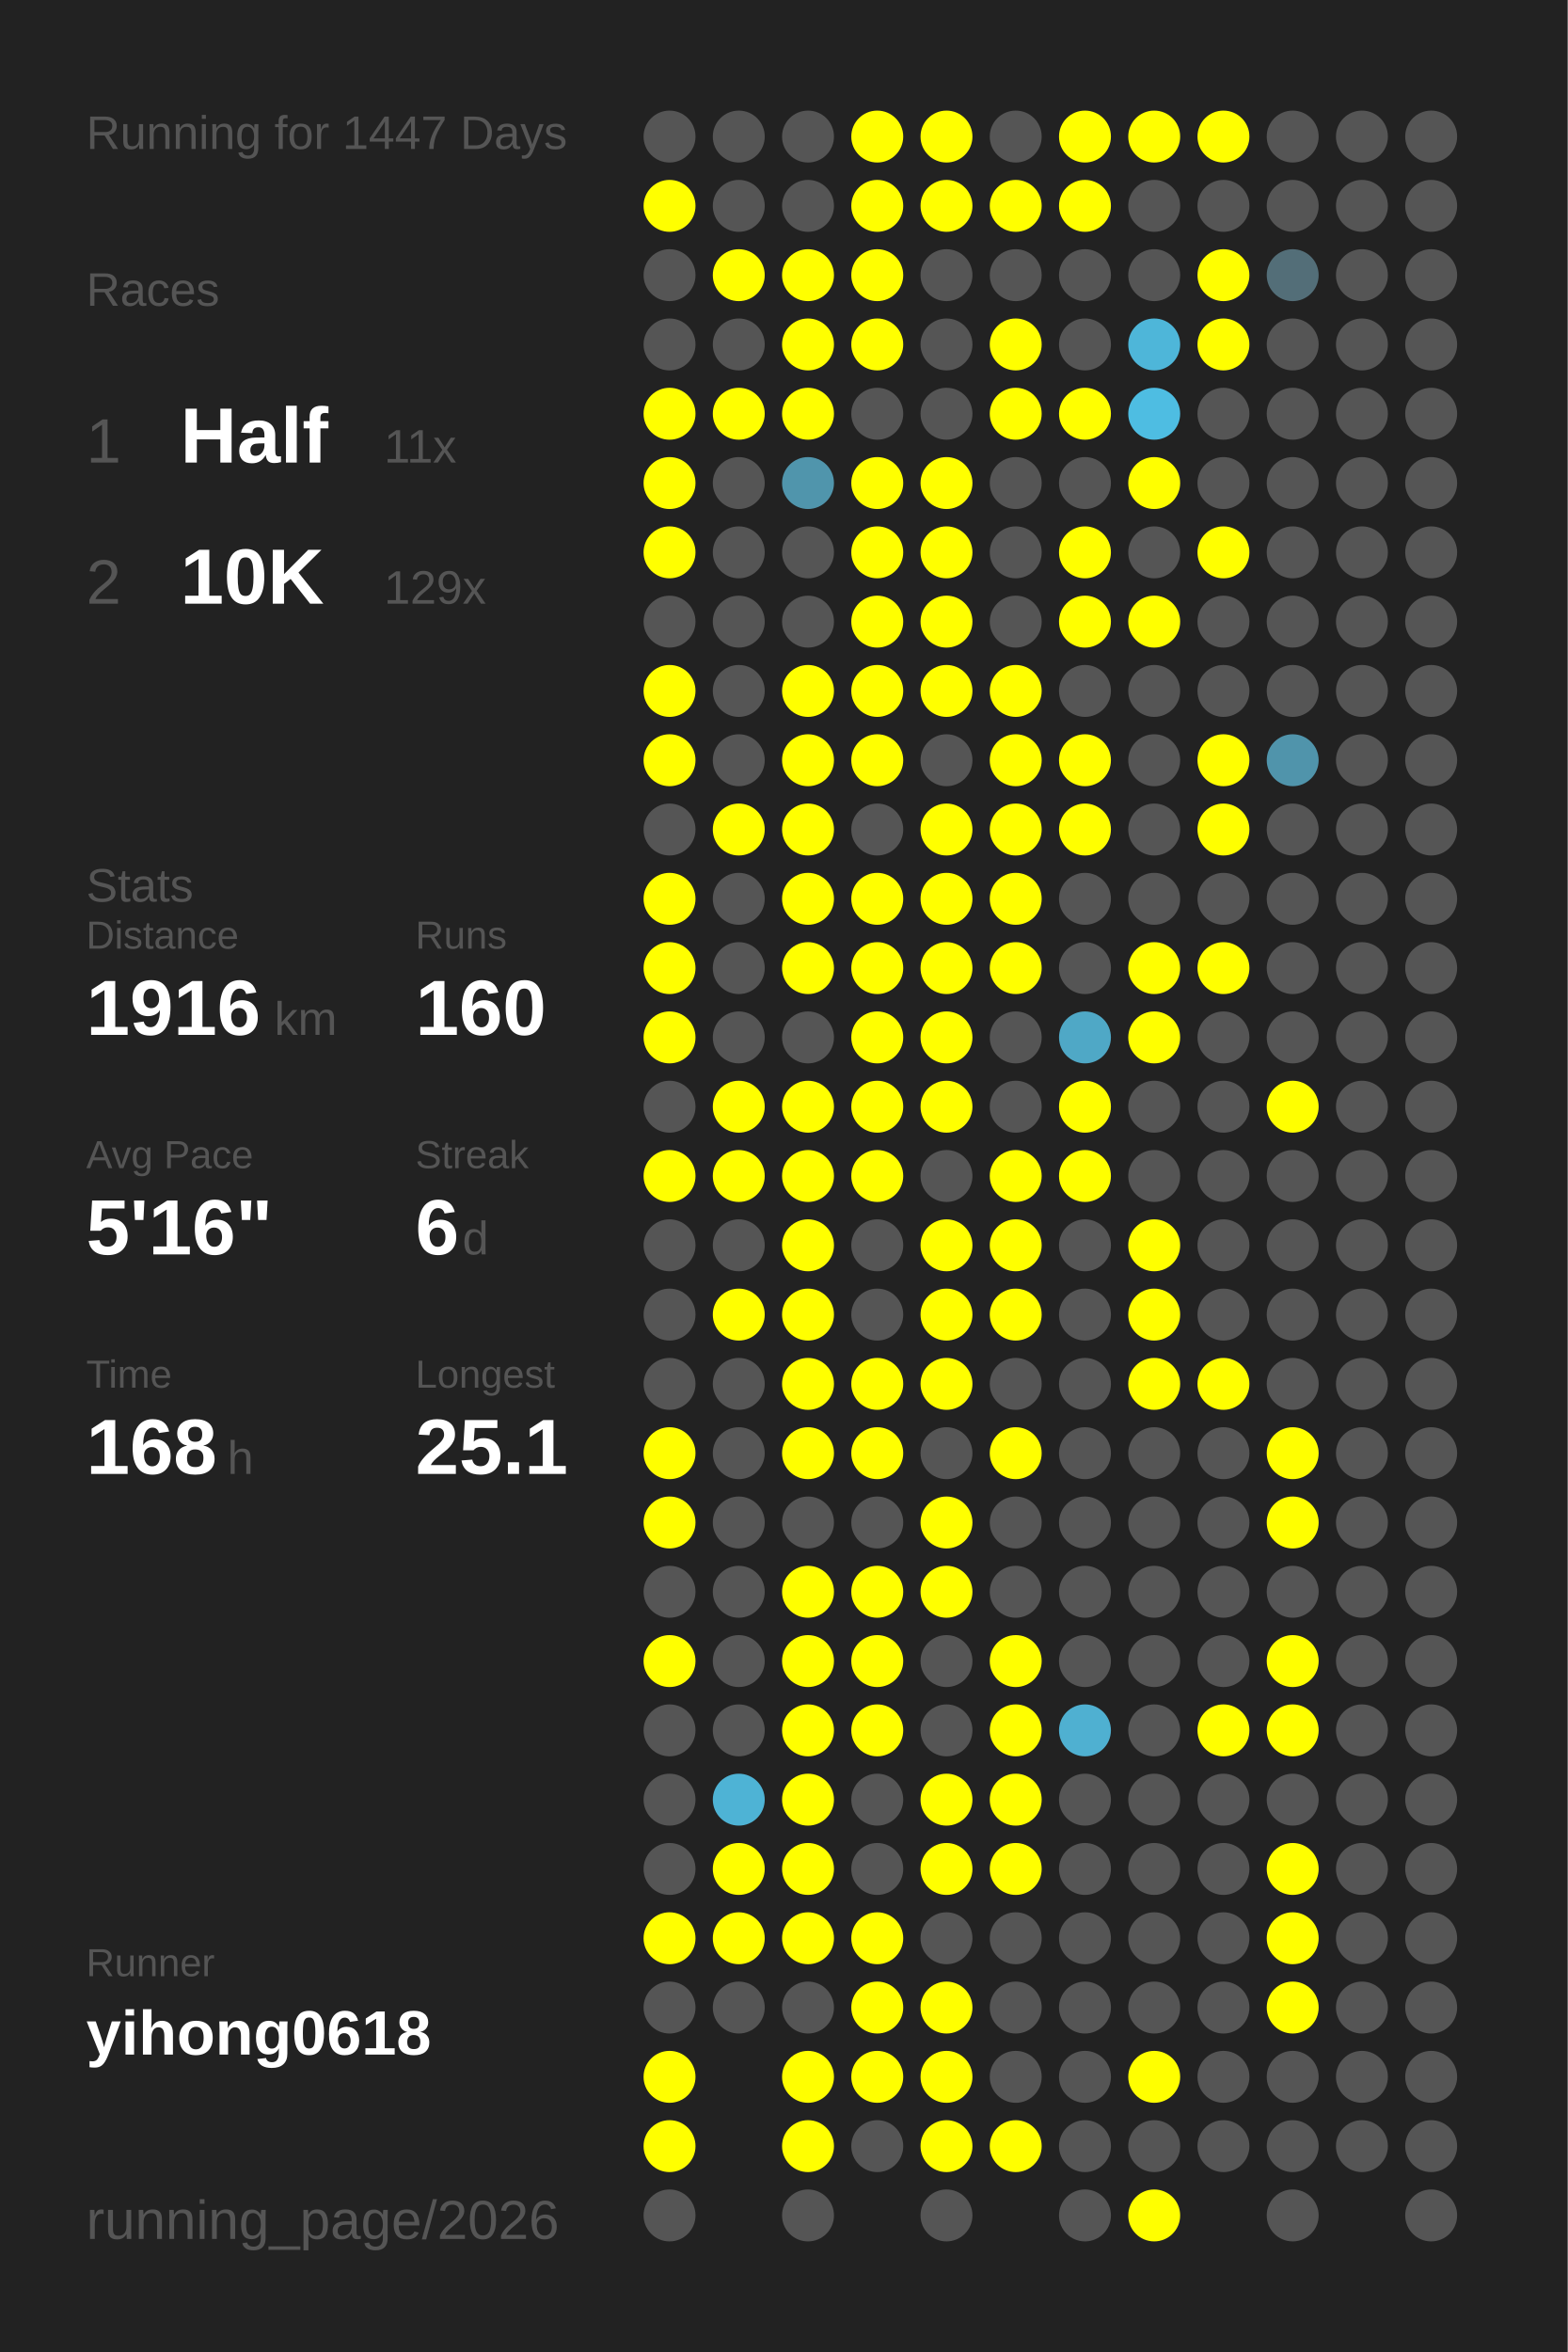
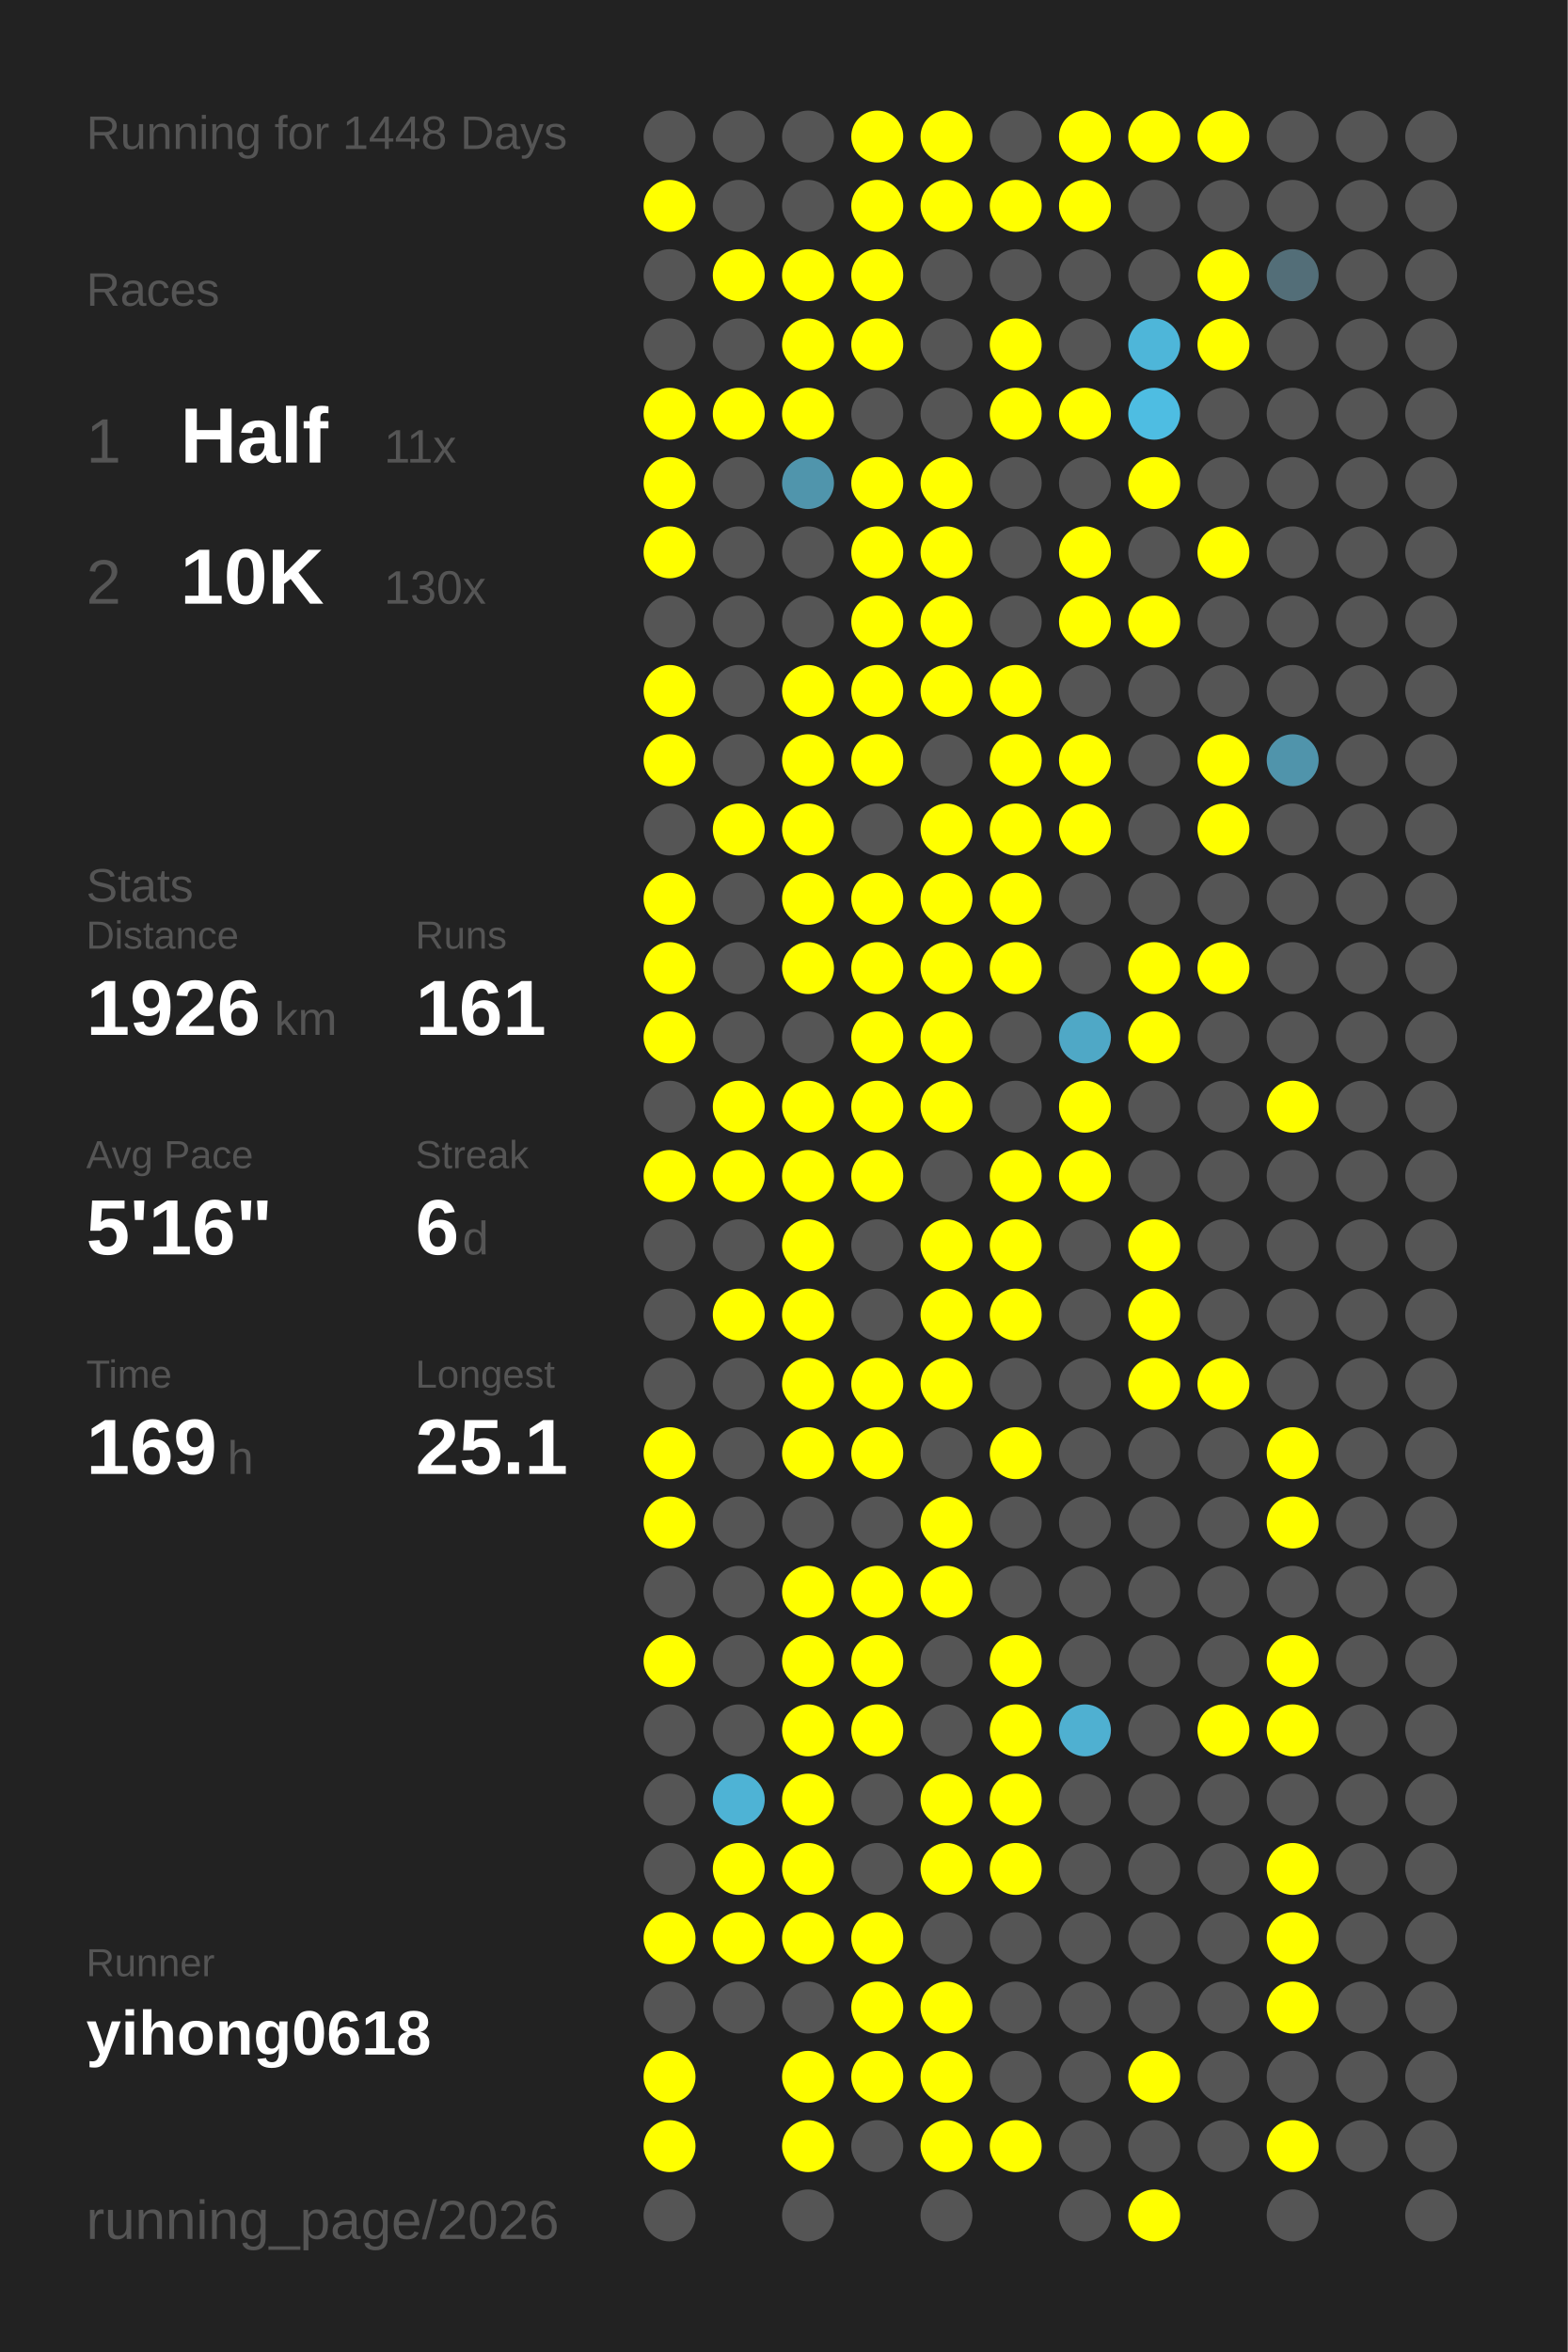
<svg xmlns="http://www.w3.org/2000/svg" baseProfile="full" height="300mm" version="1.1" viewBox="0,0,200,300" width="200mm">
  <defs />
  <rect fill="#222222" height="300" width="200" x="0" y="0" />
-   <text fill="#555555" style="font-size:6px; font-family:Arial;" x="11" y="19">Running for 1447 Days</text>
+   <text fill="#555555" style="font-size:6px; font-family:Arial;" x="11" y="19">Running for 1448 Days</text>
  <text fill="#555555" style="font-size:6px; font-family:Arial;" x="11" y="39">Races</text>
  <text fill="#555555" style="font-size:8px; font-family:Arial;" x="11" y="59">1</text>
  <text fill="#FFFFFF" style="font-size:10px; font-family:Arial; font-weight:bold;" x="23" y="59">Half</text>
  <text fill="#555555" style="font-size:6px; font-family:Arial;" x="49" y="59">11x</text>
  <text fill="#555555" style="font-size:8px; font-family:Arial;" x="11" y="77">2</text>
  <text fill="#FFFFFF" style="font-size:10px; font-family:Arial; font-weight:bold;" x="23" y="77">10K</text>
-   <text fill="#555555" style="font-size:6px; font-family:Arial;" x="49" y="77">129x</text>
+   <text fill="#555555" style="font-size:6px; font-family:Arial;" x="49" y="77">130x</text>
  <text fill="#555555" style="font-size:6px; font-family:Arial;" x="11" y="115">Stats</text>
  <text fill="#555555" style="font-size:5px; font-family:Arial;" x="11" y="121">Distance</text>
-   <text fill="#FFFFFF" style="font-size:10px; font-family:Arial; font-weight:bold;" x="11" y="132">1916</text>
+   <text fill="#FFFFFF" style="font-size:10px; font-family:Arial; font-weight:bold;" x="11" y="132">1926</text>
  <text fill="#555555" style="font-size:6px; font-family:Arial;" x="35" y="132">km</text>
  <text fill="#555555" style="font-size:5px; font-family:Arial;" x="53" y="121">Runs</text>
-   <text fill="#FFFFFF" style="font-size:10px; font-family:Arial; font-weight:bold;" x="53" y="132">160</text>
+   <text fill="#FFFFFF" style="font-size:10px; font-family:Arial; font-weight:bold;" x="53" y="132">161</text>
  <text fill="#555555" style="font-size:5px; font-family:Arial;" x="11" y="149">Avg Pace</text>
  <text fill="#FFFFFF" style="font-size:10px; font-family:Arial; font-weight:bold;" x="11" y="160">5'16"</text>
  <text fill="#555555" style="font-size:5px; font-family:Arial;" x="53" y="149">Streak</text>
  <text fill="#FFFFFF" style="font-size:10px; font-family:Arial; font-weight:bold;" x="53" y="160">6</text>
  <text fill="#555555" style="font-size:6px; font-family:Arial;" x="59" y="160">d</text>
  <text fill="#555555" style="font-size:5px; font-family:Arial;" x="11" y="177">Time</text>
-   <text fill="#FFFFFF" style="font-size:10px; font-family:Arial; font-weight:bold;" x="11" y="188">168</text>
+   <text fill="#FFFFFF" style="font-size:10px; font-family:Arial; font-weight:bold;" x="11" y="188">169</text>
  <text fill="#555555" style="font-size:6px; font-family:Arial;" x="29" y="188">h</text>
  <text fill="#555555" style="font-size:5px; font-family:Arial;" x="53" y="177">Longest</text>
  <text fill="#FFFFFF" style="font-size:10px; font-family:Arial; font-weight:bold;" x="53" y="188">25.1</text>
  <text fill="#555555" style="font-size:5px; font-family:Arial;" x="11" y="252.065">Runner</text>
  <text fill="#FFFFFF" style="font-size:8px; font-family:Arial; font-weight:bold;" x="11" y="262.065">yihong0618</text>
  <text fill="#555555" style="font-size:7px; font-family:Arial;" x="11" y="285.581">running_page/2026</text>
  <circle cx="85.417" cy="17.419" fill="#555555" r="3.312" />
  <circle cx="85.417" cy="26.258" fill="#FFFF00" r="3.312" />
  <circle cx="85.417" cy="35.097" fill="#555555" r="3.312" />
  <circle cx="85.417" cy="43.935" fill="#555555" r="3.312" />
  <circle cx="85.417" cy="52.774" fill="#FFFF00" r="3.312" />
  <circle cx="85.417" cy="61.613" fill="#FFFF00" r="3.312" />
  <circle cx="85.417" cy="70.452" fill="#FFFF00" r="3.312" />
  <circle cx="85.417" cy="79.29" fill="#555555" r="3.312" />
  <circle cx="85.417" cy="88.129" fill="#FFFF00" r="3.312" />
  <circle cx="85.417" cy="96.968" fill="#FFFF00" r="3.312" />
  <circle cx="85.417" cy="105.806" fill="#555555" r="3.312" />
  <circle cx="85.417" cy="114.645" fill="#FFFF00" r="3.312" />
  <circle cx="85.417" cy="123.484" fill="#FFFF00" r="3.312" />
  <circle cx="85.417" cy="132.323" fill="#FFFF00" r="3.312" />
  <circle cx="85.417" cy="141.161" fill="#555555" r="3.312" />
  <circle cx="85.417" cy="150" fill="#FFFF00" r="3.312" />
  <circle cx="85.417" cy="158.839" fill="#555555" r="3.312" />
  <circle cx="85.417" cy="167.677" fill="#555555" r="3.312" />
  <circle cx="85.417" cy="176.516" fill="#555555" r="3.312" />
  <circle cx="85.417" cy="185.355" fill="#FFFF00" r="3.312" />
  <circle cx="85.417" cy="194.194" fill="#FFFF00" r="3.312" />
  <circle cx="85.417" cy="203.032" fill="#555555" r="3.312" />
  <circle cx="85.417" cy="211.871" fill="#FFFF00" r="3.312" />
  <circle cx="85.417" cy="220.71" fill="#555555" r="3.312" />
  <circle cx="85.417" cy="229.548" fill="#555555" r="3.312" />
  <circle cx="85.417" cy="238.387" fill="#555555" r="3.312" />
  <circle cx="85.417" cy="247.226" fill="#FFFF00" r="3.312" />
  <circle cx="85.417" cy="256.065" fill="#555555" r="3.312" />
  <circle cx="85.417" cy="264.903" fill="#FFFF00" r="3.312" />
  <circle cx="85.417" cy="273.742" fill="#FFFF00" r="3.312" />
  <circle cx="85.417" cy="282.581" fill="#555555" r="3.312" />
  <circle cx="94.25" cy="17.419" fill="#555555" r="3.312" />
  <circle cx="94.25" cy="26.258" fill="#555555" r="3.312" />
  <circle cx="94.25" cy="35.097" fill="#FFFF00" r="3.312" />
  <circle cx="94.25" cy="43.935" fill="#555555" r="3.312" />
  <circle cx="94.25" cy="52.774" fill="#FFFF00" r="3.312" />
  <circle cx="94.25" cy="61.613" fill="#555555" r="3.312" />
  <circle cx="94.25" cy="70.452" fill="#555555" r="3.312" />
  <circle cx="94.25" cy="79.29" fill="#555555" r="3.312" />
  <circle cx="94.25" cy="88.129" fill="#555555" r="3.312" />
  <circle cx="94.25" cy="96.968" fill="#555555" r="3.312" />
  <circle cx="94.25" cy="105.806" fill="#FFFF00" r="3.312" />
  <circle cx="94.25" cy="114.645" fill="#555555" r="3.312" />
  <circle cx="94.25" cy="123.484" fill="#555555" r="3.312" />
  <circle cx="94.25" cy="132.323" fill="#555555" r="3.312" />
  <circle cx="94.25" cy="141.161" fill="#FFFF00" r="3.312" />
  <circle cx="94.25" cy="150" fill="#FFFF00" r="3.312" />
  <circle cx="94.25" cy="158.839" fill="#555555" r="3.312" />
  <circle cx="94.25" cy="167.677" fill="#FFFF00" r="3.312" />
  <circle cx="94.25" cy="176.516" fill="#555555" r="3.312" />
  <circle cx="94.25" cy="185.355" fill="#555555" r="3.312" />
  <circle cx="94.25" cy="194.194" fill="#555555" r="3.312" />
  <circle cx="94.25" cy="203.032" fill="#555555" r="3.312" />
  <circle cx="94.25" cy="211.871" fill="#555555" r="3.312" />
  <circle cx="94.25" cy="220.71" fill="#555555" r="3.312" />
  <circle cx="94.25" cy="229.548" fill="#4eb3d5" r="3.312" />
  <circle cx="94.25" cy="238.387" fill="#FFFF00" r="3.312" />
  <circle cx="94.25" cy="247.226" fill="#FFFF00" r="3.312" />
  <circle cx="94.25" cy="256.065" fill="#555555" r="3.312" />
  <circle cx="103.083" cy="17.419" fill="#555555" r="3.312" />
  <circle cx="103.083" cy="26.258" fill="#555555" r="3.312" />
  <circle cx="103.083" cy="35.097" fill="#FFFF00" r="3.312" />
  <circle cx="103.083" cy="43.935" fill="#FFFF00" r="3.312" />
  <circle cx="103.083" cy="52.774" fill="#FFFF00" r="3.312" />
  <circle cx="103.083" cy="61.613" fill="#5095ac" r="3.312" />
  <circle cx="103.083" cy="70.452" fill="#555555" r="3.312" />
  <circle cx="103.083" cy="79.29" fill="#555555" r="3.312" />
  <circle cx="103.083" cy="88.129" fill="#FFFF00" r="3.312" />
  <circle cx="103.083" cy="96.968" fill="#FFFF00" r="3.312" />
  <circle cx="103.083" cy="105.806" fill="#FFFF00" r="3.312" />
  <circle cx="103.083" cy="114.645" fill="#FFFF00" r="3.312" />
  <circle cx="103.083" cy="123.484" fill="#FFFF00" r="3.312" />
  <circle cx="103.083" cy="132.323" fill="#555555" r="3.312" />
  <circle cx="103.083" cy="141.161" fill="#FFFF00" r="3.312" />
  <circle cx="103.083" cy="150" fill="#FFFF00" r="3.312" />
  <circle cx="103.083" cy="158.839" fill="#FFFF00" r="3.312" />
  <circle cx="103.083" cy="167.677" fill="#FFFF00" r="3.312" />
  <circle cx="103.083" cy="176.516" fill="#FFFF00" r="3.312" />
  <circle cx="103.083" cy="185.355" fill="#FFFF00" r="3.312" />
  <circle cx="103.083" cy="194.194" fill="#555555" r="3.312" />
  <circle cx="103.083" cy="203.032" fill="#FFFF00" r="3.312" />
  <circle cx="103.083" cy="211.871" fill="#FFFF00" r="3.312" />
  <circle cx="103.083" cy="220.71" fill="#FFFF00" r="3.312" />
  <circle cx="103.083" cy="229.548" fill="#FFFF00" r="3.312" />
  <circle cx="103.083" cy="238.387" fill="#FFFF00" r="3.312" />
  <circle cx="103.083" cy="247.226" fill="#FFFF00" r="3.312" />
  <circle cx="103.083" cy="256.065" fill="#555555" r="3.312" />
  <circle cx="103.083" cy="264.903" fill="#FFFF00" r="3.312" />
  <circle cx="103.083" cy="273.742" fill="#FFFF00" r="3.312" />
  <circle cx="103.083" cy="282.581" fill="#555555" r="3.312" />
  <circle cx="111.917" cy="17.419" fill="#FFFF00" r="3.312" />
  <circle cx="111.917" cy="26.258" fill="#FFFF00" r="3.312" />
  <circle cx="111.917" cy="35.097" fill="#FFFF00" r="3.312" />
  <circle cx="111.917" cy="43.935" fill="#FFFF00" r="3.312" />
  <circle cx="111.917" cy="52.774" fill="#555555" r="3.312" />
  <circle cx="111.917" cy="61.613" fill="#FFFF00" r="3.312" />
  <circle cx="111.917" cy="70.452" fill="#FFFF00" r="3.312" />
  <circle cx="111.917" cy="79.29" fill="#FFFF00" r="3.312" />
  <circle cx="111.917" cy="88.129" fill="#FFFF00" r="3.312" />
  <circle cx="111.917" cy="96.968" fill="#FFFF00" r="3.312" />
  <circle cx="111.917" cy="105.806" fill="#555555" r="3.312" />
  <circle cx="111.917" cy="114.645" fill="#FFFF00" r="3.312" />
  <circle cx="111.917" cy="123.484" fill="#FFFF00" r="3.312" />
  <circle cx="111.917" cy="132.323" fill="#FFFF00" r="3.312" />
  <circle cx="111.917" cy="141.161" fill="#FFFF00" r="3.312" />
  <circle cx="111.917" cy="150" fill="#FFFF00" r="3.312" />
  <circle cx="111.917" cy="158.839" fill="#555555" r="3.312" />
  <circle cx="111.917" cy="167.677" fill="#555555" r="3.312" />
  <circle cx="111.917" cy="176.516" fill="#FFFF00" r="3.312" />
  <circle cx="111.917" cy="185.355" fill="#FFFF00" r="3.312" />
  <circle cx="111.917" cy="194.194" fill="#555555" r="3.312" />
  <circle cx="111.917" cy="203.032" fill="#FFFF00" r="3.312" />
  <circle cx="111.917" cy="211.871" fill="#FFFF00" r="3.312" />
  <circle cx="111.917" cy="220.71" fill="#FFFF00" r="3.312" />
  <circle cx="111.917" cy="229.548" fill="#555555" r="3.312" />
  <circle cx="111.917" cy="238.387" fill="#555555" r="3.312" />
  <circle cx="111.917" cy="247.226" fill="#FFFF00" r="3.312" />
  <circle cx="111.917" cy="256.065" fill="#FFFF00" r="3.312" />
  <circle cx="111.917" cy="264.903" fill="#FFFF00" r="3.312" />
  <circle cx="111.917" cy="273.742" fill="#555555" r="3.312" />
  <circle cx="120.75" cy="17.419" fill="#FFFF00" r="3.312" />
  <circle cx="120.75" cy="26.258" fill="#FFFF00" r="3.312" />
  <circle cx="120.75" cy="35.097" fill="#555555" r="3.312" />
  <circle cx="120.75" cy="43.935" fill="#555555" r="3.312" />
  <circle cx="120.75" cy="52.774" fill="#555555" r="3.312" />
  <circle cx="120.75" cy="61.613" fill="#FFFF00" r="3.312" />
  <circle cx="120.75" cy="70.452" fill="#FFFF00" r="3.312" />
  <circle cx="120.75" cy="79.29" fill="#FFFF00" r="3.312" />
  <circle cx="120.75" cy="88.129" fill="#FFFF00" r="3.312" />
  <circle cx="120.75" cy="96.968" fill="#555555" r="3.312" />
  <circle cx="120.75" cy="105.806" fill="#FFFF00" r="3.312" />
  <circle cx="120.75" cy="114.645" fill="#FFFF00" r="3.312" />
  <circle cx="120.75" cy="123.484" fill="#FFFF00" r="3.312" />
  <circle cx="120.75" cy="132.323" fill="#FFFF00" r="3.312" />
  <circle cx="120.75" cy="141.161" fill="#FFFF00" r="3.312" />
  <circle cx="120.75" cy="150" fill="#555555" r="3.312" />
  <circle cx="120.75" cy="158.839" fill="#FFFF00" r="3.312" />
  <circle cx="120.75" cy="167.677" fill="#FFFF00" r="3.312" />
  <circle cx="120.75" cy="176.516" fill="#FFFF00" r="3.312" />
  <circle cx="120.75" cy="185.355" fill="#555555" r="3.312" />
  <circle cx="120.75" cy="194.194" fill="#FFFF00" r="3.312" />
  <circle cx="120.75" cy="203.032" fill="#FFFF00" r="3.312" />
  <circle cx="120.75" cy="211.871" fill="#555555" r="3.312" />
  <circle cx="120.75" cy="220.71" fill="#555555" r="3.312" />
  <circle cx="120.75" cy="229.548" fill="#FFFF00" r="3.312" />
  <circle cx="120.75" cy="238.387" fill="#FFFF00" r="3.312" />
  <circle cx="120.75" cy="247.226" fill="#555555" r="3.312" />
  <circle cx="120.75" cy="256.065" fill="#FFFF00" r="3.312" />
  <circle cx="120.75" cy="264.903" fill="#FFFF00" r="3.312" />
  <circle cx="120.75" cy="273.742" fill="#FFFF00" r="3.312" />
  <circle cx="120.75" cy="282.581" fill="#555555" r="3.312" />
  <circle cx="129.583" cy="17.419" fill="#555555" r="3.312" />
  <circle cx="129.583" cy="26.258" fill="#FFFF00" r="3.312" />
  <circle cx="129.583" cy="35.097" fill="#555555" r="3.312" />
  <circle cx="129.583" cy="43.935" fill="#FFFF00" r="3.312" />
  <circle cx="129.583" cy="52.774" fill="#FFFF00" r="3.312" />
  <circle cx="129.583" cy="61.613" fill="#555555" r="3.312" />
  <circle cx="129.583" cy="70.452" fill="#555555" r="3.312" />
  <circle cx="129.583" cy="79.29" fill="#555555" r="3.312" />
  <circle cx="129.583" cy="88.129" fill="#FFFF00" r="3.312" />
  <circle cx="129.583" cy="96.968" fill="#FFFF00" r="3.312" />
  <circle cx="129.583" cy="105.806" fill="#FFFF00" r="3.312" />
  <circle cx="129.583" cy="114.645" fill="#FFFF00" r="3.312" />
  <circle cx="129.583" cy="123.484" fill="#FFFF00" r="3.312" />
  <circle cx="129.583" cy="132.323" fill="#555555" r="3.312" />
  <circle cx="129.583" cy="141.161" fill="#555555" r="3.312" />
  <circle cx="129.583" cy="150" fill="#FFFF00" r="3.312" />
  <circle cx="129.583" cy="158.839" fill="#FFFF00" r="3.312" />
  <circle cx="129.583" cy="167.677" fill="#FFFF00" r="3.312" />
  <circle cx="129.583" cy="176.516" fill="#555555" r="3.312" />
  <circle cx="129.583" cy="185.355" fill="#FFFF00" r="3.312" />
  <circle cx="129.583" cy="194.194" fill="#555555" r="3.312" />
  <circle cx="129.583" cy="203.032" fill="#555555" r="3.312" />
  <circle cx="129.583" cy="211.871" fill="#FFFF00" r="3.312" />
  <circle cx="129.583" cy="220.71" fill="#FFFF00" r="3.312" />
  <circle cx="129.583" cy="229.548" fill="#FFFF00" r="3.312" />
  <circle cx="129.583" cy="238.387" fill="#FFFF00" r="3.312" />
  <circle cx="129.583" cy="247.226" fill="#555555" r="3.312" />
  <circle cx="129.583" cy="256.065" fill="#555555" r="3.312" />
  <circle cx="129.583" cy="264.903" fill="#555555" r="3.312" />
  <circle cx="129.583" cy="273.742" fill="#FFFF00" r="3.312" />
  <circle cx="138.417" cy="17.419" fill="#FFFF00" r="3.312" />
  <circle cx="138.417" cy="26.258" fill="#FFFF00" r="3.312" />
  <circle cx="138.417" cy="35.097" fill="#555555" r="3.312" />
  <circle cx="138.417" cy="43.935" fill="#555555" r="3.312" />
  <circle cx="138.417" cy="52.774" fill="#FFFF00" r="3.312" />
  <circle cx="138.417" cy="61.613" fill="#555555" r="3.312" />
  <circle cx="138.417" cy="70.452" fill="#FFFF00" r="3.312" />
  <circle cx="138.417" cy="79.29" fill="#FFFF00" r="3.312" />
  <circle cx="138.417" cy="88.129" fill="#555555" r="3.312" />
  <circle cx="138.417" cy="96.968" fill="#FFFF00" r="3.312" />
  <circle cx="138.417" cy="105.806" fill="#FFFF00" r="3.312" />
  <circle cx="138.417" cy="114.645" fill="#555555" r="3.312" />
  <circle cx="138.417" cy="123.484" fill="#555555" r="3.312" />
  <circle cx="138.417" cy="132.323" fill="#4fa8c6" r="3.312" />
  <circle cx="138.417" cy="141.161" fill="#FFFF00" r="3.312" />
  <circle cx="138.417" cy="150" fill="#FFFF00" r="3.312" />
  <circle cx="138.417" cy="158.839" fill="#555555" r="3.312" />
  <circle cx="138.417" cy="167.677" fill="#555555" r="3.312" />
  <circle cx="138.417" cy="176.516" fill="#555555" r="3.312" />
  <circle cx="138.417" cy="185.355" fill="#555555" r="3.312" />
  <circle cx="138.417" cy="194.194" fill="#555555" r="3.312" />
  <circle cx="138.417" cy="203.032" fill="#555555" r="3.312" />
  <circle cx="138.417" cy="211.871" fill="#555555" r="3.312" />
  <circle cx="138.417" cy="220.71" fill="#4fb0d1" r="3.312" />
  <circle cx="138.417" cy="229.548" fill="#555555" r="3.312" />
  <circle cx="138.417" cy="238.387" fill="#555555" r="3.312" />
  <circle cx="138.417" cy="247.226" fill="#555555" r="3.312" />
  <circle cx="138.417" cy="256.065" fill="#555555" r="3.312" />
  <circle cx="138.417" cy="264.903" fill="#555555" r="3.312" />
  <circle cx="138.417" cy="273.742" fill="#555555" r="3.312" />
  <circle cx="138.417" cy="282.581" fill="#555555" r="3.312" />
  <circle cx="147.25" cy="17.419" fill="#FFFF00" r="3.312" />
  <circle cx="147.25" cy="26.258" fill="#555555" r="3.312" />
  <circle cx="147.25" cy="35.097" fill="#555555" r="3.312" />
  <circle cx="147.25" cy="43.935" fill="#4eb6d9" r="3.312" />
  <circle cx="147.25" cy="52.774" fill="#4ebde2" r="3.312" />
  <circle cx="147.25" cy="61.613" fill="#FFFF00" r="3.312" />
  <circle cx="147.25" cy="70.452" fill="#555555" r="3.312" />
  <circle cx="147.25" cy="79.29" fill="#FFFF00" r="3.312" />
  <circle cx="147.25" cy="88.129" fill="#555555" r="3.312" />
  <circle cx="147.25" cy="96.968" fill="#555555" r="3.312" />
  <circle cx="147.25" cy="105.806" fill="#555555" r="3.312" />
  <circle cx="147.25" cy="114.645" fill="#555555" r="3.312" />
  <circle cx="147.25" cy="123.484" fill="#FFFF00" r="3.312" />
  <circle cx="147.25" cy="132.323" fill="#FFFF00" r="3.312" />
  <circle cx="147.25" cy="141.161" fill="#555555" r="3.312" />
  <circle cx="147.25" cy="150" fill="#555555" r="3.312" />
  <circle cx="147.25" cy="158.839" fill="#FFFF00" r="3.312" />
  <circle cx="147.25" cy="167.677" fill="#FFFF00" r="3.312" />
  <circle cx="147.25" cy="176.516" fill="#FFFF00" r="3.312" />
  <circle cx="147.25" cy="185.355" fill="#555555" r="3.312" />
  <circle cx="147.25" cy="194.194" fill="#555555" r="3.312" />
  <circle cx="147.25" cy="203.032" fill="#555555" r="3.312" />
  <circle cx="147.25" cy="211.871" fill="#555555" r="3.312" />
  <circle cx="147.25" cy="220.71" fill="#555555" r="3.312" />
  <circle cx="147.25" cy="229.548" fill="#555555" r="3.312" />
  <circle cx="147.25" cy="238.387" fill="#555555" r="3.312" />
  <circle cx="147.25" cy="247.226" fill="#555555" r="3.312" />
  <circle cx="147.25" cy="256.065" fill="#555555" r="3.312" />
  <circle cx="147.25" cy="264.903" fill="#FFFF00" r="3.312" />
  <circle cx="147.25" cy="273.742" fill="#555555" r="3.312" />
  <circle cx="147.25" cy="282.581" fill="#FFFF00" r="3.312" />
  <circle cx="156.083" cy="17.419" fill="#FFFF00" r="3.312" />
  <circle cx="156.083" cy="26.258" fill="#555555" r="3.312" />
  <circle cx="156.083" cy="35.097" fill="#FFFF00" r="3.312" />
  <circle cx="156.083" cy="43.935" fill="#FFFF00" r="3.312" />
  <circle cx="156.083" cy="52.774" fill="#555555" r="3.312" />
  <circle cx="156.083" cy="61.613" fill="#555555" r="3.312" />
  <circle cx="156.083" cy="70.452" fill="#FFFF00" r="3.312" />
  <circle cx="156.083" cy="79.29" fill="#555555" r="3.312" />
  <circle cx="156.083" cy="88.129" fill="#555555" r="3.312" />
  <circle cx="156.083" cy="96.968" fill="#FFFF00" r="3.312" />
  <circle cx="156.083" cy="105.806" fill="#FFFF00" r="3.312" />
  <circle cx="156.083" cy="114.645" fill="#555555" r="3.312" />
  <circle cx="156.083" cy="123.484" fill="#FFFF00" r="3.312" />
  <circle cx="156.083" cy="132.323" fill="#555555" r="3.312" />
  <circle cx="156.083" cy="141.161" fill="#555555" r="3.312" />
  <circle cx="156.083" cy="150" fill="#555555" r="3.312" />
  <circle cx="156.083" cy="158.839" fill="#555555" r="3.312" />
  <circle cx="156.083" cy="167.677" fill="#555555" r="3.312" />
  <circle cx="156.083" cy="176.516" fill="#FFFF00" r="3.312" />
  <circle cx="156.083" cy="185.355" fill="#555555" r="3.312" />
  <circle cx="156.083" cy="194.194" fill="#555555" r="3.312" />
  <circle cx="156.083" cy="203.032" fill="#555555" r="3.312" />
  <circle cx="156.083" cy="211.871" fill="#555555" r="3.312" />
  <circle cx="156.083" cy="220.71" fill="#FFFF00" r="3.312" />
  <circle cx="156.083" cy="229.548" fill="#555555" r="3.312" />
  <circle cx="156.083" cy="238.387" fill="#555555" r="3.312" />
  <circle cx="156.083" cy="247.226" fill="#555555" r="3.312" />
  <circle cx="156.083" cy="256.065" fill="#555555" r="3.312" />
  <circle cx="156.083" cy="264.903" fill="#555555" r="3.312" />
  <circle cx="156.083" cy="273.742" fill="#555555" r="3.312" />
  <circle cx="164.917" cy="17.419" fill="#555555" r="3.312" />
  <circle cx="164.917" cy="26.258" fill="#555555" r="3.312" />
  <circle cx="164.917" cy="35.097" fill="#536e78" r="3.312" />
  <circle cx="164.917" cy="43.935" fill="#555555" r="3.312" />
  <circle cx="164.917" cy="52.774" fill="#555555" r="3.312" />
  <circle cx="164.917" cy="61.613" fill="#555555" r="3.312" />
  <circle cx="164.917" cy="70.452" fill="#555555" r="3.312" />
  <circle cx="164.917" cy="79.29" fill="#555555" r="3.312" />
  <circle cx="164.917" cy="88.129" fill="#555555" r="3.312" />
  <circle cx="164.917" cy="96.968" fill="#5094ab" r="3.312" />
  <circle cx="164.917" cy="105.806" fill="#555555" r="3.312" />
  <circle cx="164.917" cy="114.645" fill="#555555" r="3.312" />
  <circle cx="164.917" cy="123.484" fill="#555555" r="3.312" />
  <circle cx="164.917" cy="132.323" fill="#555555" r="3.312" />
  <circle cx="164.917" cy="141.161" fill="#FFFF00" r="3.312" />
  <circle cx="164.917" cy="150" fill="#555555" r="3.312" />
  <circle cx="164.917" cy="158.839" fill="#555555" r="3.312" />
  <circle cx="164.917" cy="167.677" fill="#555555" r="3.312" />
  <circle cx="164.917" cy="176.516" fill="#555555" r="3.312" />
  <circle cx="164.917" cy="185.355" fill="#FFFF00" r="3.312" />
  <circle cx="164.917" cy="194.194" fill="#FFFF00" r="3.312" />
  <circle cx="164.917" cy="203.032" fill="#555555" r="3.312" />
  <circle cx="164.917" cy="211.871" fill="#FFFF00" r="3.312" />
  <circle cx="164.917" cy="220.71" fill="#FFFF00" r="3.312" />
  <circle cx="164.917" cy="229.548" fill="#555555" r="3.312" />
  <circle cx="164.917" cy="238.387" fill="#FFFF00" r="3.312" />
  <circle cx="164.917" cy="247.226" fill="#FFFF00" r="3.312" />
  <circle cx="164.917" cy="256.065" fill="#FFFF00" r="3.312" />
  <circle cx="164.917" cy="264.903" fill="#555555" r="3.312" />
-   <circle cx="164.917" cy="273.742" fill="#555555" r="3.312" />
+   <circle cx="164.917" cy="273.742" fill="#FFFF00" r="3.312" />
  <circle cx="164.917" cy="282.581" fill="#555555" r="3.312" />
  <circle cx="173.75" cy="17.419" fill="#555555" r="3.312" />
  <circle cx="173.75" cy="26.258" fill="#555555" r="3.312" />
  <circle cx="173.75" cy="35.097" fill="#555555" r="3.312" />
  <circle cx="173.75" cy="43.935" fill="#555555" r="3.312" />
  <circle cx="173.75" cy="52.774" fill="#555555" r="3.312" />
  <circle cx="173.75" cy="61.613" fill="#555555" r="3.312" />
  <circle cx="173.75" cy="70.452" fill="#555555" r="3.312" />
  <circle cx="173.75" cy="79.29" fill="#555555" r="3.312" />
  <circle cx="173.75" cy="88.129" fill="#555555" r="3.312" />
  <circle cx="173.75" cy="96.968" fill="#555555" r="3.312" />
  <circle cx="173.75" cy="105.806" fill="#555555" r="3.312" />
  <circle cx="173.75" cy="114.645" fill="#555555" r="3.312" />
  <circle cx="173.75" cy="123.484" fill="#555555" r="3.312" />
  <circle cx="173.75" cy="132.323" fill="#555555" r="3.312" />
  <circle cx="173.75" cy="141.161" fill="#555555" r="3.312" />
  <circle cx="173.75" cy="150" fill="#555555" r="3.312" />
  <circle cx="173.75" cy="158.839" fill="#555555" r="3.312" />
  <circle cx="173.75" cy="167.677" fill="#555555" r="3.312" />
  <circle cx="173.75" cy="176.516" fill="#555555" r="3.312" />
  <circle cx="173.75" cy="185.355" fill="#555555" r="3.312" />
  <circle cx="173.75" cy="194.194" fill="#555555" r="3.312" />
  <circle cx="173.75" cy="203.032" fill="#555555" r="3.312" />
  <circle cx="173.75" cy="211.871" fill="#555555" r="3.312" />
  <circle cx="173.75" cy="220.71" fill="#555555" r="3.312" />
  <circle cx="173.75" cy="229.548" fill="#555555" r="3.312" />
  <circle cx="173.75" cy="238.387" fill="#555555" r="3.312" />
  <circle cx="173.75" cy="247.226" fill="#555555" r="3.312" />
  <circle cx="173.75" cy="256.065" fill="#555555" r="3.312" />
  <circle cx="173.75" cy="264.903" fill="#555555" r="3.312" />
  <circle cx="173.75" cy="273.742" fill="#555555" r="3.312" />
  <circle cx="182.583" cy="17.419" fill="#555555" r="3.312" />
  <circle cx="182.583" cy="26.258" fill="#555555" r="3.312" />
  <circle cx="182.583" cy="35.097" fill="#555555" r="3.312" />
  <circle cx="182.583" cy="43.935" fill="#555555" r="3.312" />
  <circle cx="182.583" cy="52.774" fill="#555555" r="3.312" />
  <circle cx="182.583" cy="61.613" fill="#555555" r="3.312" />
  <circle cx="182.583" cy="70.452" fill="#555555" r="3.312" />
  <circle cx="182.583" cy="79.29" fill="#555555" r="3.312" />
  <circle cx="182.583" cy="88.129" fill="#555555" r="3.312" />
  <circle cx="182.583" cy="96.968" fill="#555555" r="3.312" />
  <circle cx="182.583" cy="105.806" fill="#555555" r="3.312" />
  <circle cx="182.583" cy="114.645" fill="#555555" r="3.312" />
  <circle cx="182.583" cy="123.484" fill="#555555" r="3.312" />
  <circle cx="182.583" cy="132.323" fill="#555555" r="3.312" />
  <circle cx="182.583" cy="141.161" fill="#555555" r="3.312" />
  <circle cx="182.583" cy="150" fill="#555555" r="3.312" />
  <circle cx="182.583" cy="158.839" fill="#555555" r="3.312" />
  <circle cx="182.583" cy="167.677" fill="#555555" r="3.312" />
  <circle cx="182.583" cy="176.516" fill="#555555" r="3.312" />
  <circle cx="182.583" cy="185.355" fill="#555555" r="3.312" />
  <circle cx="182.583" cy="194.194" fill="#555555" r="3.312" />
  <circle cx="182.583" cy="203.032" fill="#555555" r="3.312" />
  <circle cx="182.583" cy="211.871" fill="#555555" r="3.312" />
  <circle cx="182.583" cy="220.71" fill="#555555" r="3.312" />
  <circle cx="182.583" cy="229.548" fill="#555555" r="3.312" />
  <circle cx="182.583" cy="238.387" fill="#555555" r="3.312" />
  <circle cx="182.583" cy="247.226" fill="#555555" r="3.312" />
  <circle cx="182.583" cy="256.065" fill="#555555" r="3.312" />
  <circle cx="182.583" cy="264.903" fill="#555555" r="3.312" />
  <circle cx="182.583" cy="273.742" fill="#555555" r="3.312" />
  <circle cx="182.583" cy="282.581" fill="#555555" r="3.312" />
</svg>
